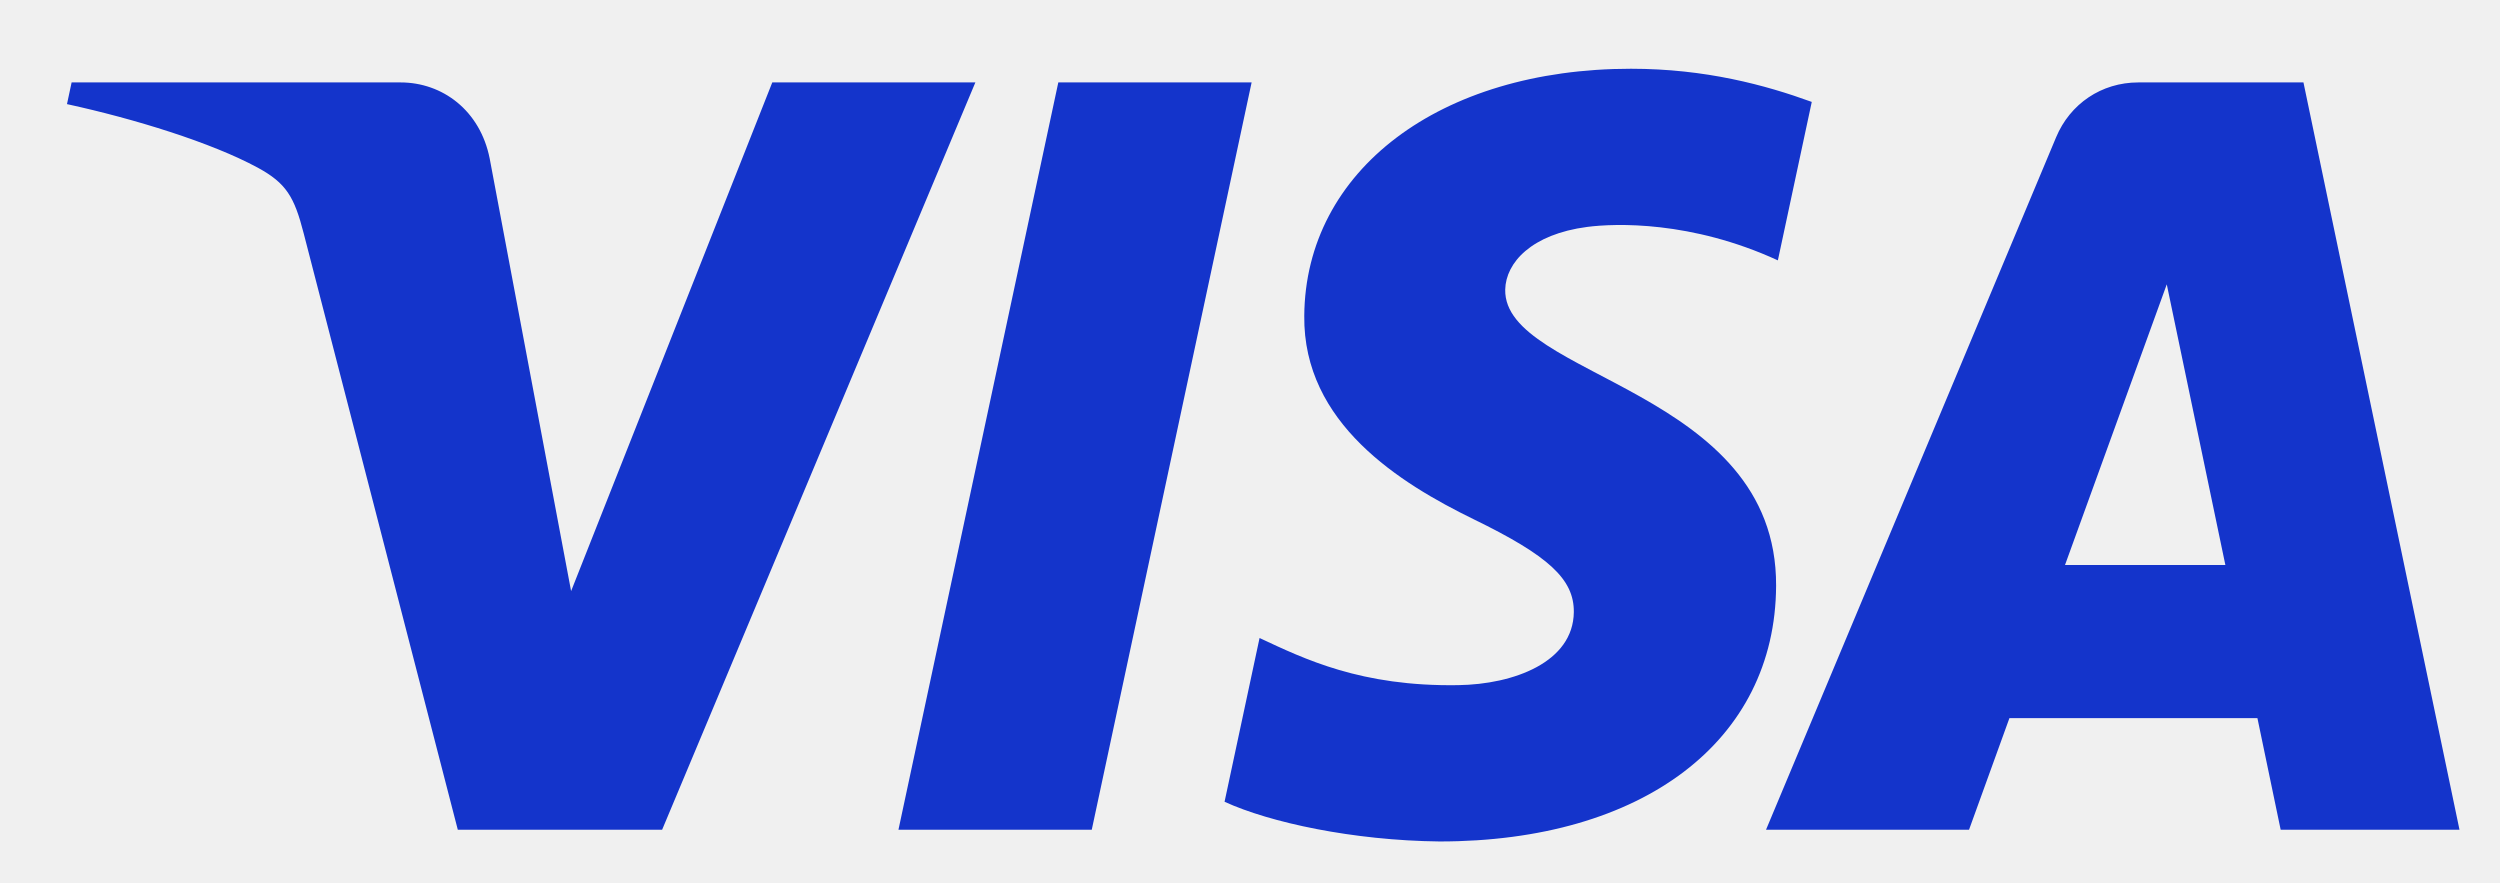
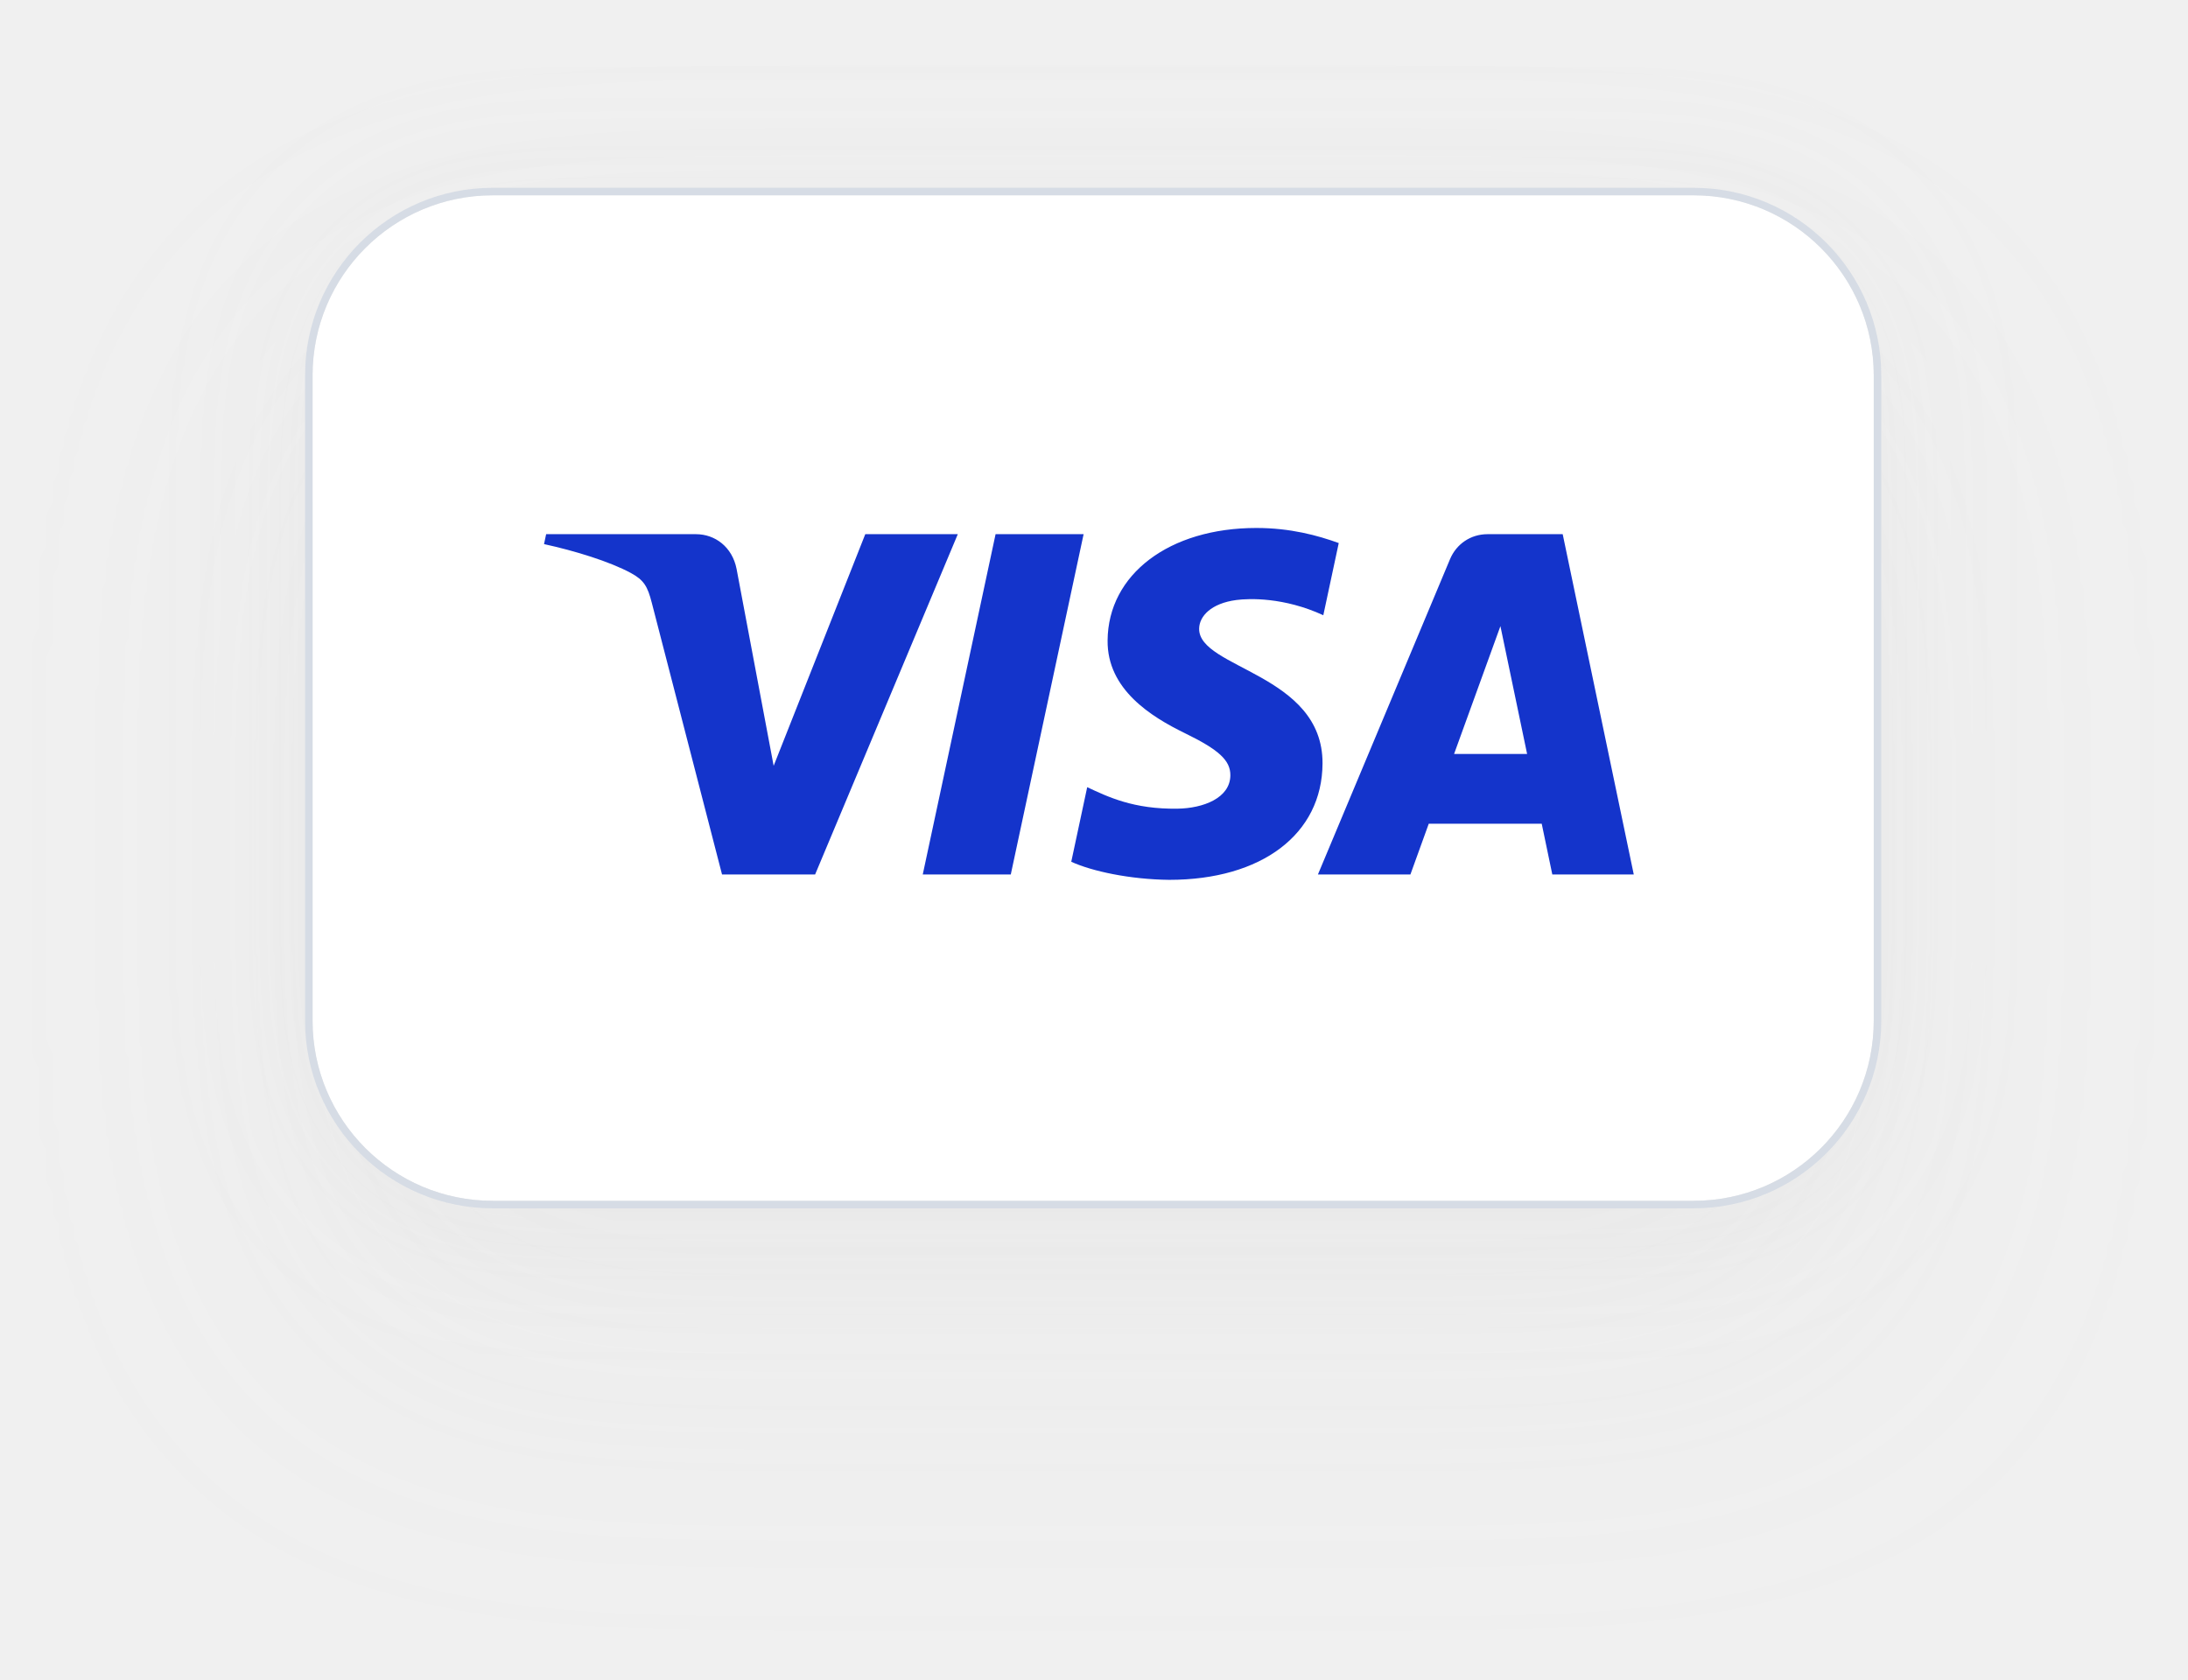
- <svg xmlns="http://www.w3.org/2000/svg" width="34" height="12" viewBox="0 0 34 12" fill="none">
-   <path d="M17.022 1.121L14.848 11.284H12.219L14.393 1.121H17.022ZM28.084 7.684L29.468 3.867L30.265 7.684H28.084ZM31.017 11.284H33.449L31.327 1.121H29.082C28.578 1.121 28.152 1.414 27.963 1.867L24.018 11.284H26.779L27.328 9.767H30.701L31.017 11.284ZM24.155 7.966C24.167 5.284 20.446 5.136 20.471 3.938C20.479 3.573 20.827 3.185 21.587 3.086C21.964 3.037 23.001 2.999 24.179 3.541L24.64 1.386C24.008 1.156 23.194 0.935 22.181 0.935C19.582 0.935 17.753 2.317 17.738 4.295C17.721 5.758 19.044 6.574 20.04 7.061C21.064 7.559 21.408 7.878 21.404 8.324C21.397 9.006 20.587 9.307 19.831 9.318C18.509 9.339 17.741 8.962 17.13 8.677L16.654 10.904C17.268 11.186 18.401 11.431 19.578 11.444C22.34 11.444 24.146 10.079 24.155 7.966ZM13.265 1.121L9.005 11.284H6.226L4.13 3.173C4.002 2.674 3.892 2.491 3.505 2.28C2.873 1.938 1.829 1.616 0.911 1.416L0.974 1.121H5.447C6.017 1.121 6.53 1.501 6.66 2.157L7.767 8.039L10.503 1.121H13.265Z" fill="#1434CB" />
+ <svg xmlns="http://www.w3.org/2000/svg" width="56" height="43" viewBox="0 0 56 43" fill="none">
+   <g filter="url(#filter0_dd_35_1052)">
+     <rect x="8" y="5" width="39.957" height="25.741" rx="4.61" fill="white" />
+     <rect x="7.904" y="4.904" width="40.149" height="25.933" rx="4.706" stroke="#D6DCE5" stroke-width="0.192" />
+     <path d="M27.734 13.675L25.87 22.387H23.617L25.481 13.675H27.734ZM37.216 19.301L38.402 16.029L39.085 19.301H37.216ZM39.73 22.387H41.815L39.996 13.675H38.072C37.639 13.675 37.275 13.927 37.112 14.315L33.731 22.387H36.098L36.568 21.087H39.459L39.73 22.387ZM33.849 19.543C33.858 17.244 30.669 17.117 30.691 16.09C30.697 15.777 30.995 15.445 31.646 15.36C31.97 15.318 32.859 15.285 33.869 15.75L34.264 13.902C33.722 13.706 33.024 13.516 32.156 13.516C29.929 13.516 28.361 14.7 28.348 16.396C28.334 17.65 29.467 18.35 30.321 18.767C31.199 19.194 31.494 19.468 31.49 19.85C31.484 20.434 30.79 20.692 30.142 20.702C29.008 20.72 28.351 20.396 27.826 20.152L27.418 22.061C27.945 22.303 28.916 22.513 29.925 22.524C32.292 22.524 33.841 21.354 33.849 19.543ZM24.514 13.675L20.862 22.387H18.48L16.683 15.435C16.574 15.007 16.479 14.85 16.147 14.669C15.606 14.376 14.711 14.1 13.924 13.929L13.978 13.675H17.812C18.301 13.675 18.741 14.001 18.852 14.564L19.801 19.605L22.146 13.675H24.514Z" fill="#1434CB" />
+   </g>
+   <defs>
+     <filter id="filter0_dd_35_1052" x="0.124" y="0.966" width="55.709" height="41.493" filterUnits="userSpaceOnUse" color-interpolation-filters="sRGB">
+       <feFlood flood-opacity="0" result="BackgroundImageFix" />
+       <feColorMatrix in="SourceAlpha" type="matrix" values="0 0 0 0 0 0 0 0 0 0 0 0 0 0 0 0 0 0 127 0" result="hardAlpha" />
+       <feOffset dy="0.384" />
+       <feGaussianBlur stdDeviation="1.921" />
+       <feColorMatrix type="matrix" values="0 0 0 0 0.718 0 0 0 0 0.718 0 0 0 0 0.718 0 0 0 0.08 0" />
+       <feBlend mode="normal" in2="BackgroundImageFix" result="effect1_dropShadow_35_1052" />
+       <feColorMatrix in="SourceAlpha" type="matrix" values="0 0 0 0 0 0 0 0 0 0 0 0 0 0 0 0 0 0 127 0" result="hardAlpha" />
+       <feOffset dy="3.842" />
+       <feGaussianBlur stdDeviation="3.842" />
+       <feColorMatrix type="matrix" values="0 0 0 0 0.718 0 0 0 0 0.718 0 0 0 0 0.718 0 0 0 0.08 0" />
+       <feBlend mode="normal" in2="effect1_dropShadow_35_1052" result="effect2_dropShadow_35_1052" />
+       <feBlend mode="normal" in="SourceGraphic" in2="effect2_dropShadow_35_1052" result="shape" />
+     </filter>
+   </defs>
</svg>
